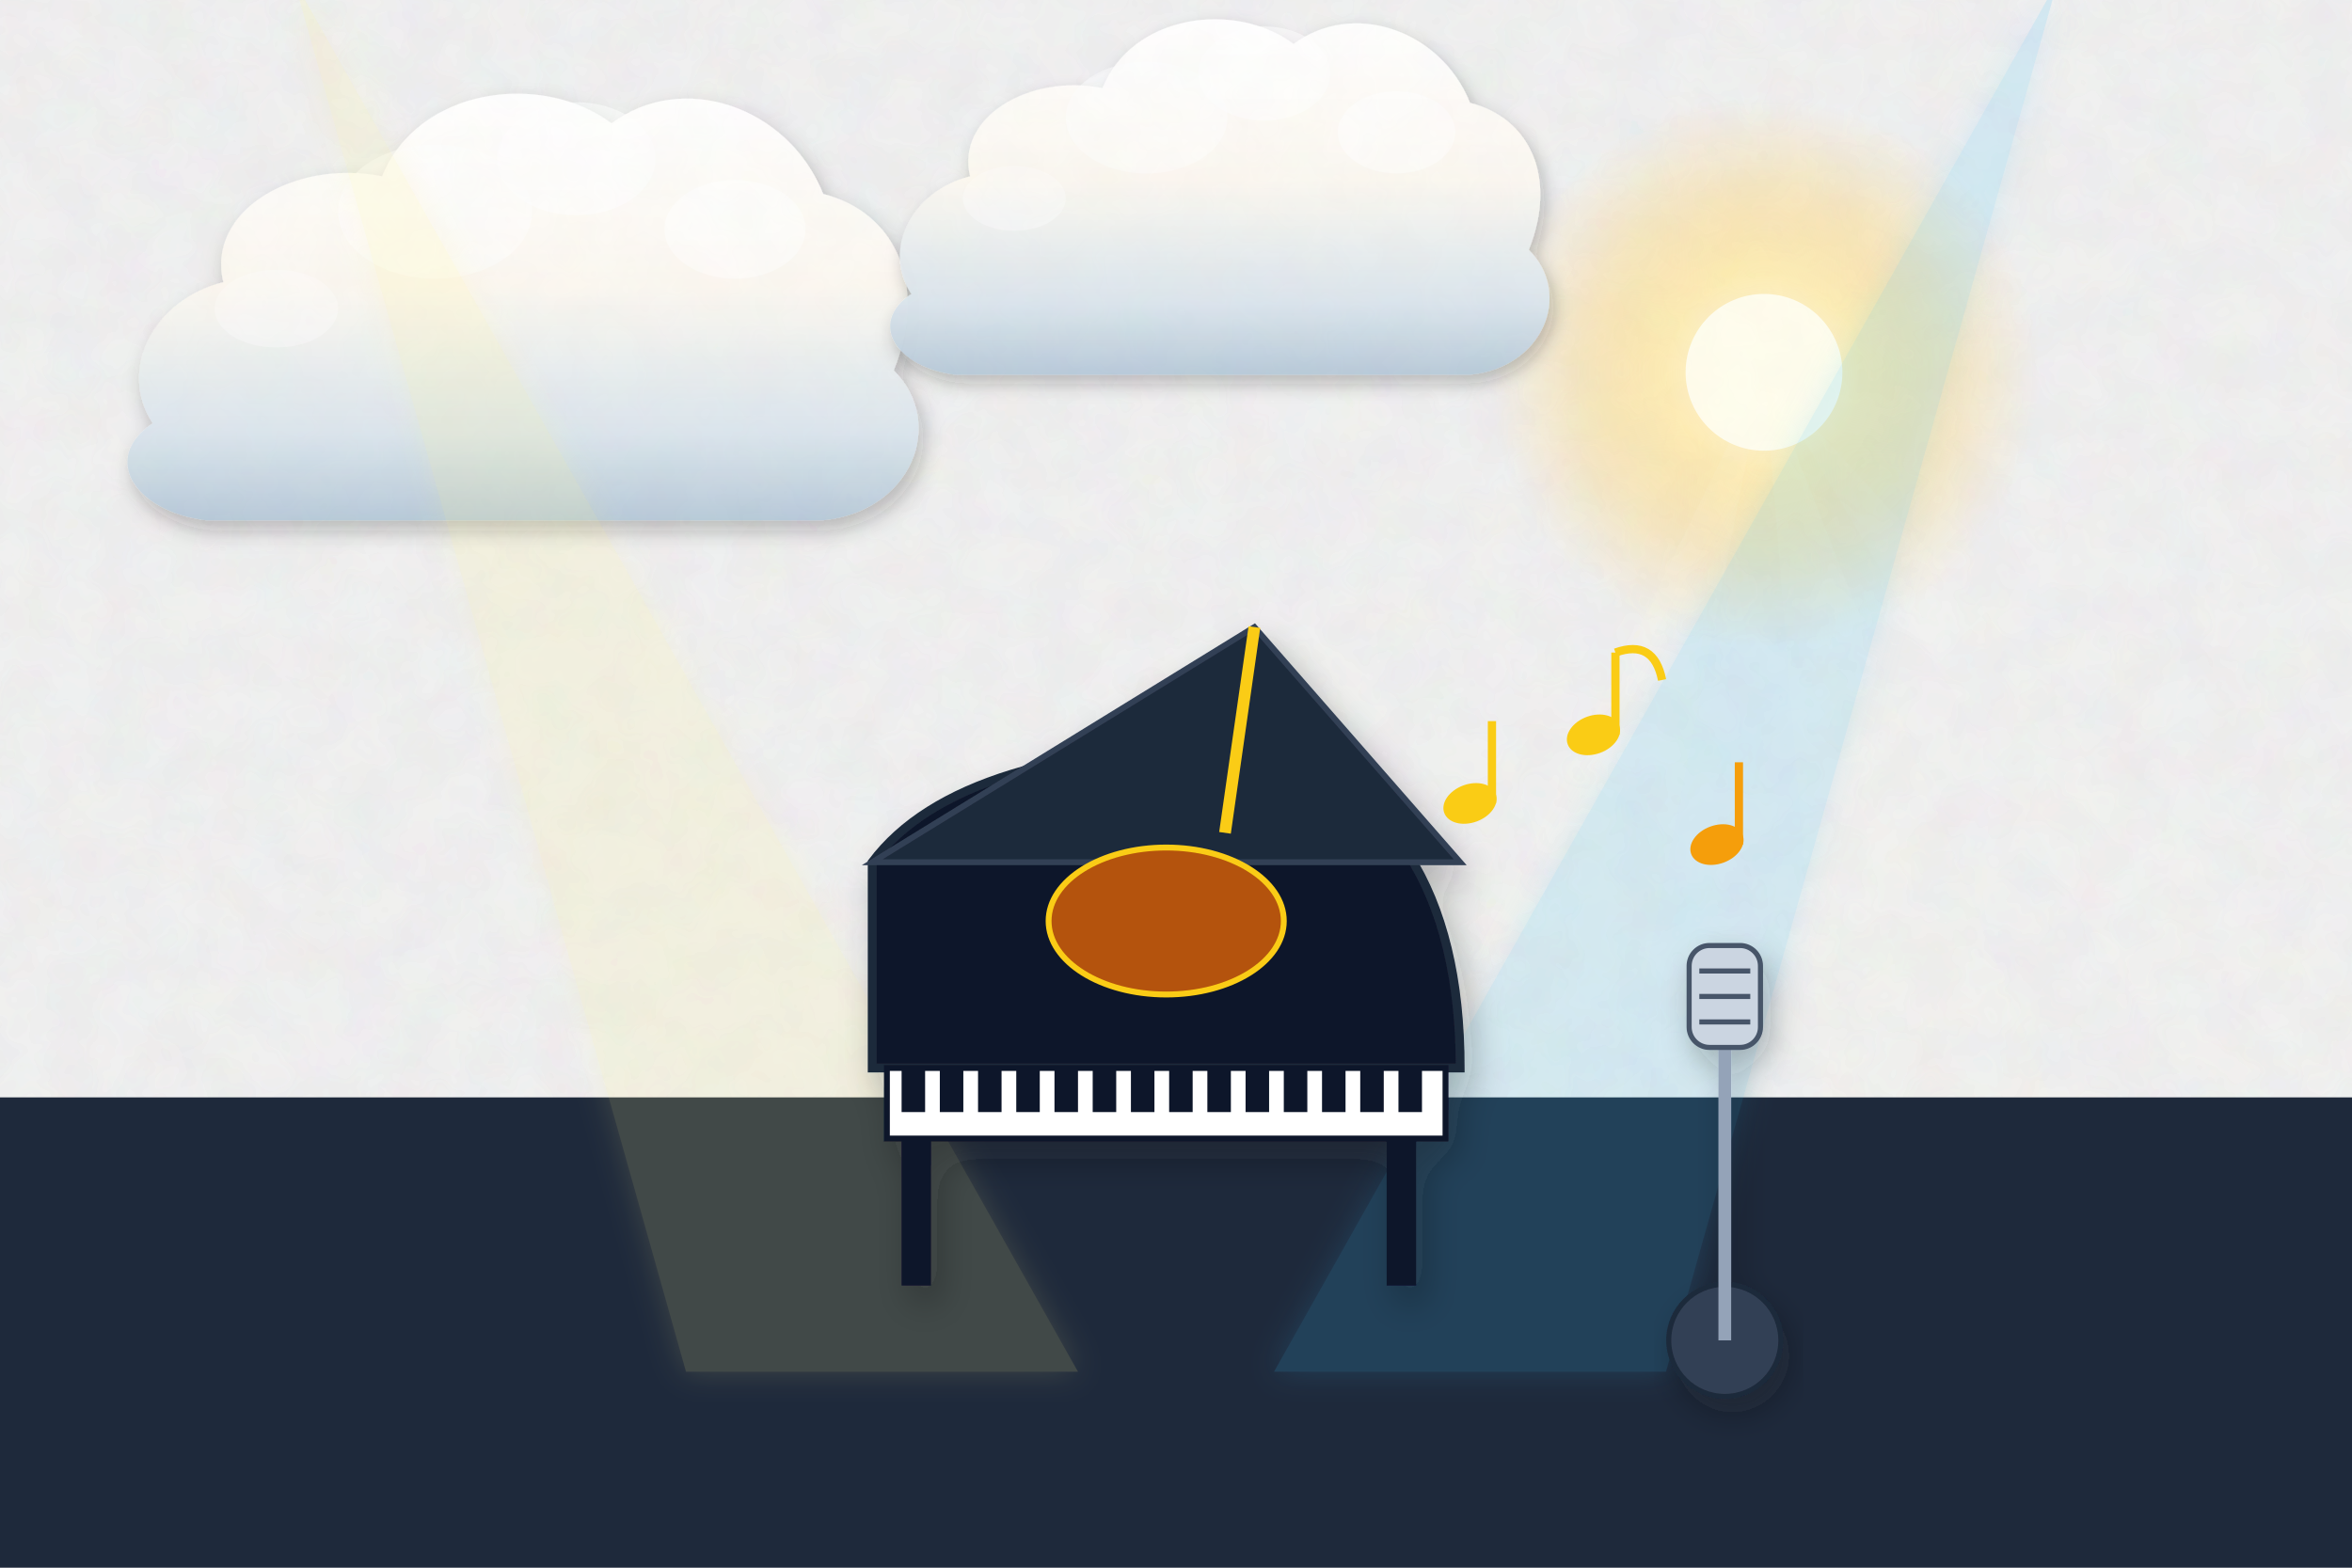
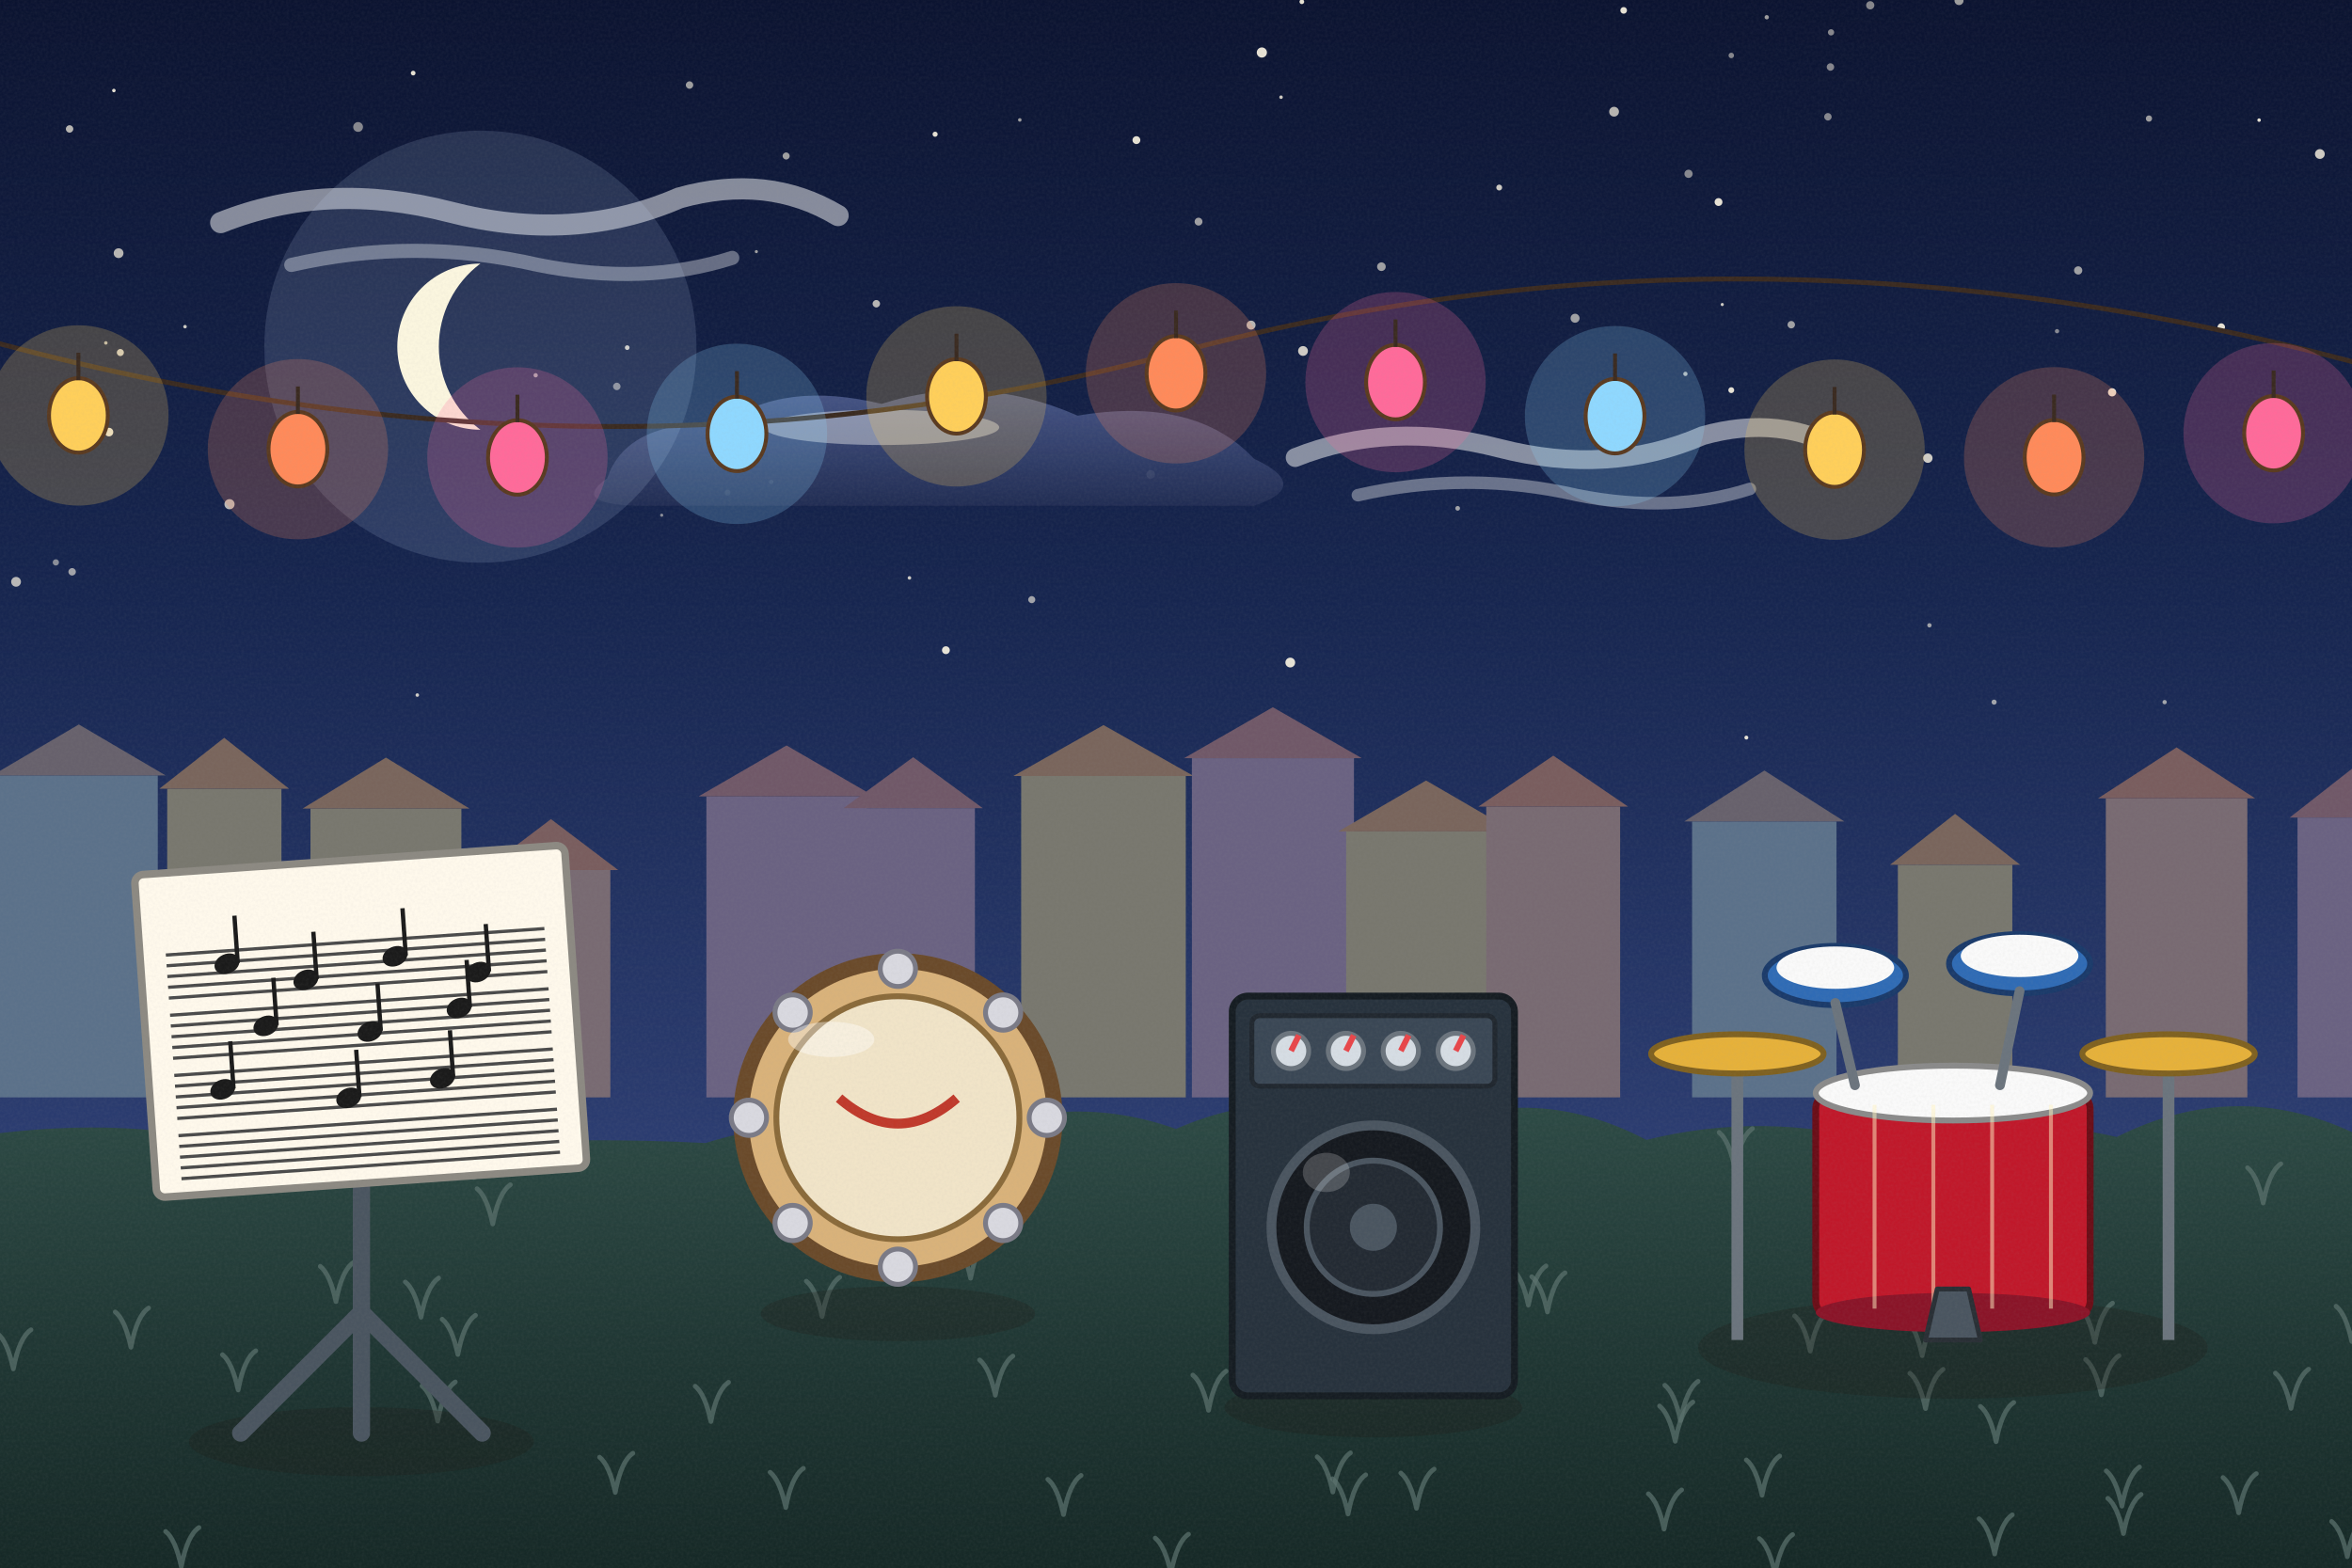
<svg xmlns="http://www.w3.org/2000/svg" viewBox="0 0 1200 800" width="1200" height="800">
  <defs>
-     <filter id="ghibliPaper" x="0%" y="0%" width="100%" height="100%">
-       <feTurbulence type="fractalNoise" baseFrequency="0.04" numOctaves="3" result="noise" seed="42" />
-       <feColorMatrix type="matrix" values="1 0 0 0 0  0 1 0 0 0  0 0 1 0 0  0 0 0 0.035 0" in="noise" result="coloredNoise" />
-       <feComposite operator="in" in2="SourceGraphic" />
+     <linearGradient id="woodTone" x1="0" y1="0" x2="1" y2="0">
+       <stop offset="0" stop-color="#a77649" />
+       <stop offset=".5" stop-color="#7d5231" />
+       <stop offset="1" stop-color="#5a381e" />
+     </linearGradient>
+     <linearGradient id="stoneTone" x1="0" y1="0" x2="0" y2="1">
+       <stop offset="0" stop-color="#c5beb3" />
+       <stop offset="1" stop-color="#7c7468" />
+     </linearGradient>
+     <filter id="softShadow" x="-20%" y="-20%" width="140%" height="140%">
+       <feDropShadow dx="2" dy="5" stdDeviation="4" flood-color="#1b1a14" flood-opacity=".25" />
    </filter>
-     <filter id="softGlow" x="-20%" y="-20%" width="140%" height="140%">
-       <feGaussianBlur stdDeviation="8" result="blur" />
-       <feComposite in="SourceGraphic" in2="blur" operator="over" />
+     <filter id="grain" x="0" y="0" width="100%" height="100%">
+       <feTurbulence type="fractalNoise" baseFrequency=".7" numOctaves="2" seed="11" />
+       <feColorMatrix type="matrix" values="0 0 0 0 .34  0 0 0 0 .34  0 0 0 0 .32  0 0 0 .22 -.07" />
    </filter>
-     <filter id="dropShadow" x="-20%" y="-20%" width="140%" height="140%">
-       <feDropShadow dx="3" dy="6" stdDeviation="6" flood-color="#141e28" flood-opacity="0.28" />
-     </filter>
-     <linearGradient id="skyDay" x1="0" y1="0" x2="0" y2="1">
-       <stop offset="0%" stop-color="#236ca7" />
-       <stop offset="35%" stop-color="#5fa3d6" />
-       <stop offset="70%" stop-color="#b8e1f2" />
-       <stop offset="100%" stop-color="#fdf3dc" />
-     </linearGradient>
-     <linearGradient id="skySunset" x1="0" y1="0" x2="0" y2="1">
-       <stop offset="0%" stop-color="#31396b" />
-       <stop offset="35%" stop-color="#73507b" />
-       <stop offset="65%" stop-color="#cb6b5c" />
-       <stop offset="85%" stop-color="#f29e5a" />
-       <stop offset="100%" stop-color="#fedaa2" />
-     </linearGradient>
-     <linearGradient id="skyDusk" x1="0" y1="0" x2="0" y2="1">
-       <stop offset="0%" stop-color="#121832" />
-       <stop offset="40%" stop-color="#262f56" />
-       <stop offset="70%" stop-color="#4e3d64" />
-       <stop offset="90%" stop-color="#915264" />
-       <stop offset="100%" stop-color="#d6846c" />
-     </linearGradient>
-     <linearGradient id="cloudBodyDay" x1="0" y1="0" x2="0" y2="1">
-       <stop offset="0%" stop-color="#ffffff" />
-       <stop offset="45%" stop-color="#fcf8f0" />
-       <stop offset="80%" stop-color="#d9e4ec" />
-       <stop offset="100%" stop-color="#b6c8d7" />
-     </linearGradient>
-     <linearGradient id="cloudBodySunset" x1="0" y1="0" x2="0" y2="1">
-       <stop offset="0%" stop-color="#fff5e6" />
-       <stop offset="40%" stop-color="#fbd0a5" />
-       <stop offset="75%" stop-color="#cf8ca0" />
-       <stop offset="100%" stop-color="#7e607c" />
-     </linearGradient>
-     <radialGradient id="sunGlowDay" cx="50%" cy="50%" r="50%">
-       <stop offset="0%" stop-color="#fffced" stop-opacity="1" />
-       <stop offset="35%" stop-color="#ffebaa" stop-opacity="0.85" />
-       <stop offset="70%" stop-color="#ffd573" stop-opacity="0.35" />
-       <stop offset="100%" stop-color="#ffd573" stop-opacity="0" />
+     <linearGradient id="skyNight" x1="0" y1="0" x2="0" y2="1">
+       <stop offset="0" stop-color="#0b1330" />
+       <stop offset=".38" stop-color="#16254f" />
+       <stop offset=".72" stop-color="#2b3c70" />
+       <stop offset="1" stop-color="#4a5a8f" />
+     </linearGradient>
+     <linearGradient id="cloudG" x1="0" y1="0" x2="0" y2="1">
+       <stop offset="0" stop-color="#4b5a8c" />
+       <stop offset="1" stop-color="#232f55" />
+     </linearGradient>
+     <radialGradient id="sunG">
+       <stop offset="0" stop-color="#ffffff" />
+       <stop offset=".3" stop-color="#ffffff" stop-opacity=".85" />
+       <stop offset="1" stop-color="#ffffff" stop-opacity="0" />
    </radialGradient>
-     <radialGradient id="sunGlowSunset" cx="50%" cy="50%" r="50%">
-       <stop offset="0%" stop-color="#fff8db" stop-opacity="1" />
-       <stop offset="30%" stop-color="#ffb753" stop-opacity="0.9" />
-       <stop offset="65%" stop-color="#f46e45" stop-opacity="0.4" />
-       <stop offset="100%" stop-color="#e04a43" stop-opacity="0" />
-     </radialGradient>
-     <linearGradient id="hillDistant" x1="0" y1="0" x2="0" y2="1">
-       <stop offset="0%" stop-color="#6e94a8" />
-       <stop offset="100%" stop-color="#93b9c7" />
-     </linearGradient>
-     <linearGradient id="hillMid" x1="0" y1="0" x2="0" y2="1">
-       <stop offset="0%" stop-color="#4a7c4f" />
-       <stop offset="50%" stop-color="#3c6a40" />
-       <stop offset="100%" stop-color="#2d5231" />
-     </linearGradient>
-     <linearGradient id="hillNear" x1="0" y1="0" x2="0" y2="1">
-       <stop offset="0%" stop-color="#699e4c" />
-       <stop offset="60%" stop-color="#4c7e33" />
-       <stop offset="100%" stop-color="#2f5720" />
-     </linearGradient>
-     <linearGradient id="woodTone" x1="0" y1="0" x2="0" y2="1">
-       <stop offset="0%" stop-color="#9c6d48" />
-       <stop offset="50%" stop-color="#784f30" />
-       <stop offset="100%" stop-color="#55341c" />
-     </linearGradient>
-     <linearGradient id="brassTone" x1="0" y1="0" x2="1" y2="1">
-       <stop offset="0%" stop-color="#ffe699" />
-       <stop offset="35%" stop-color="#d9a536" />
-       <stop offset="70%" stop-color="#996c14" />
-       <stop offset="100%" stop-color="#5e4007" />
-     </linearGradient>
-     <linearGradient id="stoneTone" x1="0" y1="0" x2="0" y2="1">
-       <stop offset="0%" stop-color="#c5beb3" />
-       <stop offset="60%" stop-color="#999184" />
-       <stop offset="100%" stop-color="#6c6458" />
-     </linearGradient>
-     <linearGradient id="waterTone" x1="0" y1="0" x2="0" y2="1">
-       <stop offset="0%" stop-color="#47a5be" />
-       <stop offset="50%" stop-color="#2a7796" />
-       <stop offset="100%" stop-color="#144d6a" />
+     <linearGradient id="gndG" x1="0" y1="0" x2="0" y2="1">
+       <stop offset="0" stop-color="#2d4a45" />
+       <stop offset=".5" stop-color="#1f3633" />
+       <stop offset="1" stop-color="#142624" />
    </linearGradient>
  </defs>
-   <rect width="1200" height="800" fill="url(#skyDusk)" filter="url(#ghibliPaper)" />
+   <rect width="1200" height="800" fill="url(#skyNight)" />
  <g>
-     <circle cx="900" cy="190" r="140" fill="url(#sunGlowDay)" />
-     <circle cx="900" cy="190" r="40" fill="#fffded" />
-     <polygon points="900,190 600,800 780,800" fill="#fffbe6" opacity="0.08" />
-     <polygon points="900,190 950,800 1140,800" fill="#fffbe6" opacity="0.08" />
-     <polygon points="900,190 1260,800 1460,800" fill="#fffbe6" opacity="0.06" />
-   </g>
-   <g transform="translate(240, 180) scale(0.9)" opacity="0.95">
-     <path d="M-180,40        C-200,10 -180,-30 -140,-40        C-150,-80 -100,-110 -50,-100        C-30,-150 40,-160 80,-130        C120,-160 180,-140 200,-90        C240,-80 260,-40 240,10        C270,40 250,90 200,95        L-150,95        C-190,90 -210,60 -180,40 Z" fill="url(#cloudBodyDay)" filter="url(#dropShadow)" />
-     <ellipse cx="60" cy="-110" rx="45" ry="32" fill="#ffffff" opacity="0.55" />
-     <ellipse cx="-20" cy="-80" rx="55" ry="38" fill="#ffffff" opacity="0.45" />
-     <ellipse cx="150" cy="-70" rx="40" ry="28" fill="#ffffff" opacity="0.5" />
-     <ellipse cx="-110" cy="-25" rx="35" ry="22" fill="#ffffff" opacity="0.35" />
-   </g>
-   <g transform="translate(600, 120) scale(0.75)" opacity="0.95">
-     <path d="M-180,40        C-200,10 -180,-30 -140,-40        C-150,-80 -100,-110 -50,-100        C-30,-150 40,-160 80,-130        C120,-160 180,-140 200,-90        C240,-80 260,-40 240,10        C270,40 250,90 200,95        L-150,95        C-190,90 -210,60 -180,40 Z" fill="url(#cloudBodyDay)" filter="url(#dropShadow)" />
-     <ellipse cx="60" cy="-110" rx="45" ry="32" fill="#ffffff" opacity="0.55" />
-     <ellipse cx="-20" cy="-80" rx="55" ry="38" fill="#ffffff" opacity="0.45" />
-     <ellipse cx="150" cy="-70" rx="40" ry="28" fill="#ffffff" opacity="0.5" />
-     <ellipse cx="-110" cy="-25" rx="35" ry="22" fill="#ffffff" opacity="0.35" />
-   </g>
-   <rect width="1200" height="800" fill="#020617" filter="url(#ghibliPaper)" />
-   <polygon points="-50,560 1250,560 1250,800 -50,800" fill="#1e293b" />
-   <polygon points="150,-10 350,700 550,700" fill="#fef08a" opacity="0.16" filter="url(#softGlow)" />
-   <polygon points="1050,-10 650,700 850,700" fill="#38bdf8" opacity="0.16" filter="url(#softGlow)" />
-   <g transform="translate(580, 560) scale(1.5)" filter="url(#dropShadow)">
-     <path d="M-90,-10 L-90,-80 Q-60,-120 40,-120 Q110,-100 110,-10 Z" fill="#0f172a" stroke="#1e293b" stroke-width="3" />
-     <polygon points="-90,-80 40,-160 110,-80 -90,-80" fill="#1e293b" stroke="#334155" stroke-width="2" />
-     <line x1="40" y1="-160" x2="30" y2="-90" stroke="#facc15" stroke-width="4" />
-     <ellipse cx="10" cy="-60" rx="40" ry="25" fill="#b45309" stroke="#facc15" stroke-width="2" />
-     <rect x="-85" y="-10" width="190" height="24" fill="#ffffff" stroke="#0f172a" stroke-width="2" />
-     <rect x="-80" y="-10" width="8" height="15" fill="#0f172a" />
-     <rect x="-67" y="-10" width="8" height="15" fill="#0f172a" />
-     <rect x="-54" y="-10" width="8" height="15" fill="#0f172a" />
-     <rect x="-41" y="-10" width="8" height="15" fill="#0f172a" />
-     <rect x="-28" y="-10" width="8" height="15" fill="#0f172a" />
-     <rect x="-15" y="-10" width="8" height="15" fill="#0f172a" />
-     <rect x="-2" y="-10" width="8" height="15" fill="#0f172a" />
-     <rect x="11" y="-10" width="8" height="15" fill="#0f172a" />
-     <rect x="24" y="-10" width="8" height="15" fill="#0f172a" />
-     <rect x="37" y="-10" width="8" height="15" fill="#0f172a" />
-     <rect x="50" y="-10" width="8" height="15" fill="#0f172a" />
-     <rect x="63" y="-10" width="8" height="15" fill="#0f172a" />
-     <rect x="76" y="-10" width="8" height="15" fill="#0f172a" />
-     <rect x="89" y="-10" width="8" height="15" fill="#0f172a" />
-     <rect x="-80" y="14" width="10" height="50" fill="#0f172a" />
-     <rect x="85" y="14" width="10" height="50" fill="#0f172a" />
-   </g>
-   <g transform="translate(880, 580) scale(1.3)" filter="url(#dropShadow)">
-     <circle cx="0" cy="80" r="22" fill="#334155" stroke="#1e293b" stroke-width="2" />
-     <line x1="0" y1="80" x2="0" y2="-40" stroke="#94a3b8" stroke-width="5" />
-     <rect x="-14" y="-75" width="28" height="40" rx="8" fill="#cbd5e1" stroke="#475569" stroke-width="2" />
-     <line x1="-10" y1="-65" x2="10" y2="-65" stroke="#475569" stroke-width="2" />
-     <line x1="-10" y1="-55" x2="10" y2="-55" stroke="#475569" stroke-width="2" />
-     <line x1="-10" y1="-45" x2="10" y2="-45" stroke="#475569" stroke-width="2" />
-   </g>
-   <g transform="translate(750, 410) scale(1.4)">
-     <g transform="translate(0, 0)">
-       <ellipse rx="10" ry="7" fill="#facc15" transform="rotate(-20)" />
-       <line x1="8" y1="0" x2="8" y2="-30" stroke="#facc15" stroke-width="3" />
+     <circle cx="1096.4" cy="60.5" r="1.6" fill="#fff8e6" opacity="0.6" />
+     <circle cx="1040" cy="240.7" r="1.3" fill="#fff8e6" opacity="0.9" />
+     <circle cx="823.5" cy="57" r="2.5" fill="#fff8e6" opacity="0.7" />
+     <circle cx="1017.4" cy="358.3" r="1.3" fill="#fff8e6" opacity="0.6" />
+     <circle cx="764.9" cy="95.7" r="1.5" fill="#fff8e6" opacity="0.8" />
+     <circle cx="611.5" cy="113.1" r="2" fill="#fff8e6" opacity="0.6" />
+     <circle cx="371.2" cy="251.4" r="1.5" fill="#fff8e6" opacity="0.6" />
+     <circle cx="861.5" cy="88.7" r="2.1" fill="#fff8e6" opacity="0.5" />
+     <circle cx="1183.6" cy="78.6" r="2.5" fill="#fff8e6" opacity="0.8" />
+     <circle cx="743.7" cy="259.4" r="1.2" fill="#fff8e6" opacity="0.6" />
+     <circle cx="932.6" cy="59.6" r="1.9" fill="#fff8e6" opacity="0.5" />
+     <circle cx="54" cy="175" r="0.9" fill="#fff8e6" opacity="0.7" />
+     <circle cx="94.4" cy="166.7" r="0.9" fill="#fff8e6" opacity="0.8" />
+     <circle cx="273.3" cy="191.5" r="1.1" fill="#fff8e6" opacity="0.6" />
+     <circle cx="913.9" cy="165.7" r="1.9" fill="#fff8e6" opacity="0.6" />
+     <circle cx="401.1" cy="79.6" r="1.8" fill="#fff8e6" opacity="0.6" />
+     <circle cx="210.8" cy="37.3" r="1.2" fill="#fff8e6" opacity="0.9" />
+     <circle cx="526.4" cy="306" r="1.8" fill="#fff8e6" opacity="0.6" />
+     <circle cx="28.5" cy="287" r="1.6" fill="#fff8e6" opacity="0.5" />
+     <circle cx="859.9" cy="190.8" r="1.1" fill="#fff8e6" opacity="0.7" />
+     <circle cx="35.5" cy="65.8" r="1.9" fill="#fff8e6" opacity="0.7" />
+     <circle cx="337.6" cy="262.9" r="0.8" fill="#fff8e6" opacity="0.5" />
+     <circle cx="1060.3" cy="138" r="2.1" fill="#fff8e6" opacity="0.6" />
+     <circle cx="638.3" cy="165.9" r="2.3" fill="#fff8e6" opacity="0.7" />
+     <circle cx="447.1" cy="155" r="1.9" fill="#fff8e6" opacity="0.7" />
+     <circle cx="8.2" cy="296.9" r="2.5" fill="#fff8e6" opacity="0.7" />
+     <circle cx="314.7" cy="197.2" r="1.9" fill="#fff8e6" opacity="0.5" />
+     <circle cx="393.5" cy="245.9" r="1.1" fill="#fff8e6" opacity="0.7" />
+     <circle cx="60.5" cy="129.2" r="2.5" fill="#fff8e6" opacity="0.7" />
+     <circle cx="883.3" cy="199.1" r="1.5" fill="#fff8e6" opacity="0.9" />
+     <circle cx="117.1" cy="257.3" r="2.6" fill="#fff8e6" opacity="0.7" />
+     <circle cx="212.9" cy="354.7" r="0.9" fill="#fff8e6" opacity="0.8" />
+     <circle cx="983.6" cy="233.8" r="2.4" fill="#fff8e6" opacity="0.8" />
+     <circle cx="464" cy="294.9" r="0.9" fill="#fff8e6" opacity="0.8" />
+     <circle cx="954.2" cy="2.7" r="2.1" fill="#fff8e6" opacity="0.5" />
+     <circle cx="182.7" cy="64.8" r="2.5" fill="#fff8e6" opacity="0.5" />
+     <circle cx="520.3" cy="61.2" r="0.9" fill="#fff8e6" opacity="0.6" />
+     <circle cx="664.8" cy="179.1" r="2.5" fill="#fff8e6" opacity="0.8" />
+     <circle cx="643.8" cy="26.8" r="2.6" fill="#fff8e6" opacity="0.9" />
+     <circle cx="1077.6" cy="200.2" r="2.1" fill="#fff8e6" opacity="0.9" />
+     <circle cx="876.8" cy="103.1" r="2" fill="#fff8e6" opacity="0.9" />
+     <circle cx="351.8" cy="43.4" r="1.9" fill="#fff8e6" opacity="0.6" />
+     <circle cx="61.4" cy="179.9" r="1.8" fill="#fff8e6" opacity="0.8" />
+     <circle cx="579.8" cy="71.5" r="2" fill="#fff8e6" opacity="0.9" />
+     <circle cx="658.3" cy="338.1" r="2.5" fill="#fff8e6" opacity="0.9" />
+     <circle cx="984.4" cy="319.1" r="1.1" fill="#fff8e6" opacity="0.6" />
+     <circle cx="1049.5" cy="169" r="1.1" fill="#fff8e6" opacity="0.5" />
+     <circle cx="385.9" cy="128.4" r="0.8" fill="#fff8e6" opacity="0.6" />
+     <circle cx="999.5" cy="0.3" r="2.3" fill="#fff8e6" opacity="0.6" />
+     <circle cx="587.1" cy="242.1" r="2.2" fill="#fff8e6" opacity="0.6" />
+     <circle cx="1104.4" cy="358.3" r="1.1" fill="#fff8e6" opacity="0.6" />
+     <circle cx="828.4" cy="5.3" r="1.7" fill="#fff8e6" opacity="0.9" />
+     <circle cx="664.2" cy="0.9" r="1.2" fill="#fff8e6" opacity="0.9" />
+     <circle cx="1152.6" cy="61.3" r="0.9" fill="#fff8e6" opacity="0.9" />
+     <circle cx="55.6" cy="220.5" r="2.2" fill="#fff8e6" opacity="0.9" />
+     <circle cx="883.3" cy="28.3" r="1.4" fill="#fff8e6" opacity="0.5" />
+     <circle cx="933.9" cy="34.2" r="1.9" fill="#fff8e6" opacity="0.5" />
+     <circle cx="934.2" cy="16.5" r="1.6" fill="#fff8e6" opacity="0.5" />
+     <circle cx="58.1" cy="46.2" r="0.9" fill="#fff8e6" opacity="0.9" />
+     <circle cx="653.6" cy="49.6" r="0.9" fill="#fff8e6" opacity="0.8" />
+     <circle cx="891" cy="376.4" r="1" fill="#fff8e6" opacity="0.9" />
+     <circle cx="320" cy="177.4" r="1.2" fill="#fff8e6" opacity="0.8" />
+     <circle cx="36.8" cy="291.8" r="1.9" fill="#fff8e6" opacity="0.6" />
+     <circle cx="477.1" cy="68.5" r="1.3" fill="#fff8e6" opacity="0.9" />
+     <circle cx="803.6" cy="162.4" r="2.3" fill="#fff8e6" opacity="0.6" />
+     <circle cx="878.7" cy="155.4" r="0.8" fill="#fff8e6" opacity="0.8" />
+     <circle cx="1133.3" cy="166.9" r="1.9" fill="#fff8e6" opacity="0.9" />
+     <circle cx="901.4" cy="8.8" r="1.1" fill="#fff8e6" opacity="0.6" />
+     <circle cx="704.8" cy="136.1" r="2.2" fill="#fff8e6" opacity="0.6" />
+     <circle cx="482.6" cy="331.8" r="2" fill="#fff8e6" opacity="0.9" />
+   </g>
+   <g transform="translate(256.6,104.6) scale(0.9)" opacity="0.9">
+     <path d="M-160,10 Q-100,-14 -30,4 Q40,22 100,-4 Q150,-18 190,6" stroke="#fff" stroke-width="12" stroke-linecap="round" fill="none" opacity=".55" />
+     <path d="M-120,34 Q-50,18 20,34 Q80,46 130,30" stroke="#fff" stroke-width="8" stroke-linecap="round" fill="none" opacity=".4" />
+   </g>
+   <g transform="translate(479.8,224.1) scale(1)" opacity="0.9">
+     <path d="M-170,20 Q-160,-10 -110,-8 Q-80,-30 -30,-18 Q20,-34 70,-12 Q130,-22 160,10 Q190,24 160,34 L-150,34 Q-190,34 -170,20 Z" fill="url(#cloudG)" />
+     <ellipse cx="-30" cy="-6" rx="60" ry="9" fill="#fff" opacity=".45" />
+   </g>
+   <g transform="translate(788.8,225.5) scale(0.8)" opacity="0.9">
+     <path d="M-160,10 Q-100,-14 -30,4 Q40,22 100,-4 Q150,-18 190,6" stroke="#fff" stroke-width="12" stroke-linecap="round" fill="none" opacity=".55" />
+     <path d="M-120,34 Q-50,18 20,34 Q80,46 130,30" stroke="#fff" stroke-width="8" stroke-linecap="round" fill="none" opacity=".4" />
+   </g>
+   <g>
+     <circle cx="245.1" cy="176.9" r="110.24" fill="#cfe0ff" opacity=".14" />
+     <path d="M245.1,134.5 A42.4,42.4 0 1 0 245.1,219.3 A53,53 0 0 1 245.1,134.5 Z" fill="#fbf6df" />
+   </g>
+   <rect x="0" y="395.7" width="80.5" height="164.3" fill="#5b718a" />
+   <path d="M-4,395.7 L40.2,369.7 L84.5,395.7 Z" fill="#67616c" />
+   <rect x="85.3" y="402.5" width="58.3" height="157.5" fill="#78776e" />
+   <path d="M81.3,402.5 L114.4,376.5 L147.5,402.5 Z" fill="#79655c" />
+   <rect x="158.4" y="412.6" width="77" height="147.4" fill="#78776e" />
+   <path d="M154.4,412.6 L196.9,386.6 L239.5,412.6 Z" fill="#79655c" />
+   <rect x="250.8" y="444" width="60.6" height="116" fill="#786a72" />
+   <path d="M246.8,444 L281.1,418 L315.4,444 Z" fill="#795d5e" />
+   <rect x="360.4" y="406.4" width="81.7" height="153.6" fill="#6a6282" />
+   <path d="M356.4,406.4 L401.3,380.4 L446.1,406.4 Z" fill="#705868" />
+   <rect x="434.4" y="412.4" width="63" height="147.6" fill="#6a6282" />
+   <path d="M430.4,412.4 L465.9,386.4 L501.4,412.4 Z" fill="#705868" />
+   <rect x="521" y="396" width="84" height="164" fill="#78776e" />
+   <path d="M517,396 L563,370 L609,396 Z" fill="#79655c" />
+   <rect x="608.1" y="386.9" width="82.7" height="173.1" fill="#6a6282" />
+   <path d="M604.1,386.9 L649.4,360.9 L694.8,386.9 Z" fill="#705868" />
+   <rect x="686.8" y="424.3" width="81.6" height="135.7" fill="#78776e" />
+   <path d="M682.8,424.3 L727.6,398.3 L772.4,424.3 Z" fill="#79655c" />
+   <rect x="758.3" y="411.6" width="68.3" height="148.4" fill="#786a72" />
+   <path d="M754.3,411.6 L792.5,385.6 L830.6,411.6 Z" fill="#795d5e" />
+   <rect x="863.3" y="419.2" width="73.7" height="140.8" fill="#5b718a" />
+   <path d="M859.3,419.2 L900.2,393.2 L941,419.2 Z" fill="#67616c" />
+   <rect x="968.3" y="441.3" width="58.4" height="118.7" fill="#78776e" />
+   <path d="M964.3,441.3 L997.5,415.3 L1030.7,441.3 Z" fill="#79655c" />
+   <rect x="1074.4" y="407.4" width="72.2" height="152.6" fill="#786a72" />
+   <path d="M1070.4,407.4 L1110.5,381.4 L1150.6,407.4 Z" fill="#795d5e" />
+   <rect x="1172.2" y="417.2" width="58.3" height="142.8" fill="#6a6282" />
+   <path d="M1168.2,417.2 L1201.4,391.2 L1234.5,417.2 Z" fill="#705868" />
+   <g>
+     <path d="M-20,581 Q60,568.3 120,584.2 Q180,578.4 240,583.8 Q300,580.2 360,583.3 Q420,564.5 480,584.6 Q540,554.8 600,576.1 Q660,549.7 720,579 Q780,550.3 840,581.7 Q900,566.9 960,583.1 Q1020,566.6 1080,580.2 Q1140,550.1 1200,577.7 Q1260,568.8 1320,579.3 L1240,820 L-20,820 Z" fill="url(#gndG)" />
+     <path d="M923.6,689.5 q-3,-14 -8,-18 M923.6,689.5 q3,-16 9,-20" stroke="#5b726e" stroke-width="2.4" fill="none" stroke-linecap="round" opacity=".7" />
+     <path d="M1007.9,673.1 q-3,-14 -8,-18 M1007.9,673.1 q3,-16 9,-20" stroke="#5b726e" stroke-width="2.4" fill="none" stroke-linecap="round" opacity=".7" />
+     <path d="M1154.7,613.9 q-3,-14 -8,-18 M1154.7,613.9 q3,-16 9,-20" stroke="#5b726e" stroke-width="2.4" fill="none" stroke-linecap="round" opacity=".7" />
+     <path d="M1033.1,639.7 q-3,-14 -8,-18 M1033.1,639.7 q3,-16 9,-20" stroke="#5b726e" stroke-width="2.4" fill="none" stroke-linecap="round" opacity=".7" />
+     <path d="M754.2,619.9 q-3,-14 -8,-18 M754.2,619.9 q3,-16 9,-20" stroke="#5b726e" stroke-width="2.4" fill="none" stroke-linecap="round" opacity=".7" />
+     <path d="M251.4,624.6 q-3,-14 -8,-18 M251.4,624.6 q3,-16 9,-20" stroke="#5b726e" stroke-width="2.4" fill="none" stroke-linecap="round" opacity=".7" />
+     <path d="M171.4,664.2 q-3,-14 -8,-18 M171.4,664.2 q3,-16 9,-20" stroke="#5b726e" stroke-width="2.4" fill="none" stroke-linecap="round" opacity=".7" />
+     <path d="M789.5,669.5 q-3,-14 -8,-18 M789.5,669.5 q3,-16 9,-20" stroke="#5b726e" stroke-width="2.4" fill="none" stroke-linecap="round" opacity=".7" />
+     <path d="M362.7,725.4 q-3,-14 -8,-18 M362.7,725.4 q3,-16 9,-20" stroke="#5b726e" stroke-width="2.4" fill="none" stroke-linecap="round" opacity=".7" />
+     <path d="M779.8,666 q-3,-14 -8,-18 M779.8,666 q3,-16 9,-20" stroke="#5b726e" stroke-width="2.4" fill="none" stroke-linecap="round" opacity=".7" />
+     <path d="M400.9,769.3 q-3,-14 -8,-18 M400.9,769.3 q3,-16 9,-20" stroke="#5b726e" stroke-width="2.4" fill="none" stroke-linecap="round" opacity=".7" />
+     <path d="M121.5,709.3 q-3,-14 -8,-18 M121.5,709.3 q3,-16 9,-20" stroke="#5b726e" stroke-width="2.4" fill="none" stroke-linecap="round" opacity=".7" />
+     <path d="M686.4,642.4 q-3,-14 -8,-18 M686.4,642.4 q3,-16 9,-20" stroke="#5b726e" stroke-width="2.4" fill="none" stroke-linecap="round" opacity=".7" />
+     <path d="M1068.8,685 q-3,-14 -8,-18 M1068.8,685 q3,-16 9,-20" stroke="#5b726e" stroke-width="2.4" fill="none" stroke-linecap="round" opacity=".7" />
+     <path d="M223.3,725.2 q-3,-14 -8,-18 M223.3,725.2 q3,-16 9,-20" stroke="#5b726e" stroke-width="2.4" fill="none" stroke-linecap="round" opacity=".7" />
+     <path d="M66.8,687.5 q-3,-14 -8,-18 M66.8,687.5 q3,-16 9,-20" stroke="#5b726e" stroke-width="2.4" fill="none" stroke-linecap="round" opacity=".7" />
+     <path d="M1072.1,711.8 q-3,-14 -8,-18 M1072.1,711.8 q3,-16 9,-20" stroke="#5b726e" stroke-width="2.4" fill="none" stroke-linecap="round" opacity=".7" />
+     <path d="M313.9,761.6 q-3,-14 -8,-18 M313.9,761.6 q3,-16 9,-20" stroke="#5b726e" stroke-width="2.4" fill="none" stroke-linecap="round" opacity=".7" />
+     <path d="M6.8,698.6 q-3,-14 -8,-18 M6.8,698.6 q3,-16 9,-20" stroke="#5b726e" stroke-width="2.4" fill="none" stroke-linecap="round" opacity=".7" />
+     <path d="M616.6,719.7 q-3,-14 -8,-18 M616.6,719.7 q3,-16 9,-20" stroke="#5b726e" stroke-width="2.4" fill="none" stroke-linecap="round" opacity=".7" />
+     <path d="M214.8,672.2 q-3,-14 -8,-18 M214.8,672.2 q3,-16 9,-20" stroke="#5b726e" stroke-width="2.4" fill="none" stroke-linecap="round" opacity=".7" />
+     <path d="M597.4,802.9 q-3,-14 -8,-18 M597.4,802.9 q3,-16 9,-20" stroke="#5b726e" stroke-width="2.4" fill="none" stroke-linecap="round" opacity=".7" />
+     <path d="M495.2,652.3 q-3,-14 -8,-18 M495.2,652.3 q3,-16 9,-20" stroke="#5b726e" stroke-width="2.4" fill="none" stroke-linecap="round" opacity=".7" />
+     <path d="M509.4,614 q-3,-14 -8,-18 M509.4,614 q3,-16 9,-20" stroke="#5b726e" stroke-width="2.4" fill="none" stroke-linecap="round" opacity=".7" />
+     <path d="M1018.4,735.7 q-3,-14 -8,-18 M1018.4,735.7 q3,-16 9,-20" stroke="#5b726e" stroke-width="2.4" fill="none" stroke-linecap="round" opacity=".7" />
+     <path d="M646.2,685.5 q-3,-14 -8,-18 M646.2,685.5 q3,-16 9,-20" stroke="#5b726e" stroke-width="2.4" fill="none" stroke-linecap="round" opacity=".7" />
+     <path d="M1197.6,794.4 q-3,-14 -8,-18 M1197.6,794.4 q3,-16 9,-20" stroke="#5b726e" stroke-width="2.4" fill="none" stroke-linecap="round" opacity=".7" />
+     <path d="M92.5,799.5 q-3,-14 -8,-18 M92.5,799.5 q3,-16 9,-20" stroke="#5b726e" stroke-width="2.4" fill="none" stroke-linecap="round" opacity=".7" />
+     <path d="M982.4,718.8 q-3,-14 -8,-18 M982.4,718.8 q3,-16 9,-20" stroke="#5b726e" stroke-width="2.4" fill="none" stroke-linecap="round" opacity=".7" />
+     <path d="M241.7,600.9 q-3,-14 -8,-18 M241.7,600.9 q3,-16 9,-20" stroke="#5b726e" stroke-width="2.4" fill="none" stroke-linecap="round" opacity=".7" />
+     <path d="M1057.2,617.6 q-3,-14 -8,-18 M1057.2,617.6 q3,-16 9,-20" stroke="#5b726e" stroke-width="2.4" fill="none" stroke-linecap="round" opacity=".7" />
+     <path d="M857.4,724.9 q-3,-14 -8,-18 M857.4,724.9 q3,-16 9,-20" stroke="#5b726e" stroke-width="2.4" fill="none" stroke-linecap="round" opacity=".7" />
+     <path d="M1039.4,635.8 q-3,-14 -8,-18 M1039.4,635.8 q3,-16 9,-20" stroke="#5b726e" stroke-width="2.4" fill="none" stroke-linecap="round" opacity=".7" />
+     <path d="M680,761.4 q-3,-14 -8,-18 M680,761.4 q3,-16 9,-20" stroke="#5b726e" stroke-width="2.4" fill="none" stroke-linecap="round" opacity=".7" />
+     <path d="M507.8,712 q-3,-14 -8,-18 M507.8,712 q3,-16 9,-20" stroke="#5b726e" stroke-width="2.4" fill="none" stroke-linecap="round" opacity=".7" />
+     <path d="M854.7,735.5 q-3,-14 -8,-18 M854.7,735.5 q3,-16 9,-20" stroke="#5b726e" stroke-width="2.4" fill="none" stroke-linecap="round" opacity=".7" />
+     <path d="M980.7,691.8 q-3,-14 -8,-18 M980.7,691.8 q3,-16 9,-20" stroke="#5b726e" stroke-width="2.4" fill="none" stroke-linecap="round" opacity=".7" />
+     <path d="M1018.2,609.3 q-3,-14 -8,-18 M1018.2,609.3 q3,-16 9,-20" stroke="#5b726e" stroke-width="2.4" fill="none" stroke-linecap="round" opacity=".7" />
+     <path d="M1082.6,768.6 q-3,-14 -8,-18 M1082.6,768.6 q3,-16 9,-20" stroke="#5b726e" stroke-width="2.4" fill="none" stroke-linecap="round" opacity=".7" />
+     <path d="M1083.4,782.6 q-3,-14 -8,-18 M1083.4,782.6 q3,-16 9,-20" stroke="#5b726e" stroke-width="2.4" fill="none" stroke-linecap="round" opacity=".7" />
+     <path d="M403.9,623.9 q-3,-14 -8,-18 M403.9,623.9 q3,-16 9,-20" stroke="#5b726e" stroke-width="2.4" fill="none" stroke-linecap="round" opacity=".7" />
+     <path d="M849,780.3 q-3,-14 -8,-18 M849,780.3 q3,-16 9,-20" stroke="#5b726e" stroke-width="2.4" fill="none" stroke-linecap="round" opacity=".7" />
+     <path d="M1142.2,772 q-3,-14 -8,-18 M1142.2,772 q3,-16 9,-20" stroke="#5b726e" stroke-width="2.4" fill="none" stroke-linecap="round" opacity=".7" />
+     <path d="M419.4,671.8 q-3,-14 -8,-18 M419.4,671.8 q3,-16 9,-20" stroke="#5b726e" stroke-width="2.4" fill="none" stroke-linecap="round" opacity=".7" />
+     <path d="M687.8,772.6 q-3,-14 -8,-18 M687.8,772.6 q3,-16 9,-20" stroke="#5b726e" stroke-width="2.4" fill="none" stroke-linecap="round" opacity=".7" />
+     <path d="M233.6,691.2 q-3,-14 -8,-18 M233.6,691.2 q3,-16 9,-20" stroke="#5b726e" stroke-width="2.4" fill="none" stroke-linecap="round" opacity=".7" />
+     <path d="M1168.9,718.7 q-3,-14 -8,-18 M1168.9,718.7 q3,-16 9,-20" stroke="#5b726e" stroke-width="2.4" fill="none" stroke-linecap="round" opacity=".7" />
+     <path d="M542.6,772.9 q-3,-14 -8,-18 M542.6,772.9 q3,-16 9,-20" stroke="#5b726e" stroke-width="2.4" fill="none" stroke-linecap="round" opacity=".7" />
+     <path d="M905.6,803.1 q-3,-14 -8,-18 M905.6,803.1 q3,-16 9,-20" stroke="#5b726e" stroke-width="2.4" fill="none" stroke-linecap="round" opacity=".7" />
+     <path d="M448.7,595 q-3,-14 -8,-18 M448.7,595 q3,-16 9,-20" stroke="#5b726e" stroke-width="2.4" fill="none" stroke-linecap="round" opacity=".7" />
+     <path d="M899,763 q-3,-14 -8,-18 M899,763 q3,-16 9,-20" stroke="#5b726e" stroke-width="2.4" fill="none" stroke-linecap="round" opacity=".7" />
+     <path d="M963.3,650.4 q-3,-14 -8,-18 M963.3,650.4 q3,-16 9,-20" stroke="#5b726e" stroke-width="2.4" fill="none" stroke-linecap="round" opacity=".7" />
+     <path d="M1017.7,793 q-3,-14 -8,-18 M1017.7,793 q3,-16 9,-20" stroke="#5b726e" stroke-width="2.4" fill="none" stroke-linecap="round" opacity=".7" />
+     <path d="M1199.9,684.6 q-3,-14 -8,-18 M1199.9,684.6 q3,-16 9,-20" stroke="#5b726e" stroke-width="2.4" fill="none" stroke-linecap="round" opacity=".7" />
+     <path d="M722.7,769.7 q-3,-14 -8,-18 M722.7,769.7 q3,-16 9,-20" stroke="#5b726e" stroke-width="2.4" fill="none" stroke-linecap="round" opacity=".7" />
+     <path d="M885.1,595.9 q-3,-14 -8,-18 M885.1,595.9 q3,-16 9,-20" stroke="#5b726e" stroke-width="2.4" fill="none" stroke-linecap="round" opacity=".7" />
+   </g>
+   <g>
+     <path d="M-20,170 Q300,260 600,180 T1220,190" stroke="#3a2a20" stroke-width="2.5" fill="none" />
+     <circle cx="40" cy="212" r="46" fill="#ffcf5a" opacity=".22" />
+     <ellipse cx="40" cy="212" rx="15" ry="19" fill="#ffcf5a" stroke="#5a3a20" stroke-width="2" />
+     <line x1="40" y1="194" x2="40" y2="180" stroke="#3a2a20" stroke-width="2" />
+     <circle cx="152" cy="229.233" r="46" fill="#ff8a5a" opacity=".22" />
+     <ellipse cx="152" cy="229.233" rx="15" ry="19" fill="#ff8a5a" stroke="#5a3a20" stroke-width="2" />
+     <line x1="152" y1="211.233" x2="152" y2="197.233" stroke="#3a2a20" stroke-width="2" />
+     <circle cx="264" cy="233.425" r="46" fill="#ff6a9a" opacity=".22" />
+     <ellipse cx="264" cy="233.425" rx="15" ry="19" fill="#ff6a9a" stroke="#5a3a20" stroke-width="2" />
+     <line x1="264" y1="215.425" x2="264" y2="201.425" stroke="#3a2a20" stroke-width="2" />
+     <circle cx="376" cy="221.402" r="46" fill="#8fd8ff" opacity=".22" />
+     <ellipse cx="376" cy="221.402" rx="15" ry="19" fill="#8fd8ff" stroke="#5a3a20" stroke-width="2" />
+     <line x1="376" y1="203.402" x2="376" y2="189.402" stroke="#3a2a20" stroke-width="2" />
+     <circle cx="488" cy="202.265" r="46" fill="#ffcf5a" opacity=".22" />
+     <ellipse cx="488" cy="202.265" rx="15" ry="19" fill="#ffcf5a" stroke="#5a3a20" stroke-width="2" />
+     <line x1="488" y1="184.265" x2="488" y2="170.265" stroke="#3a2a20" stroke-width="2" />
+     <circle cx="600" cy="190.494" r="46" fill="#ff8a5a" opacity=".22" />
+     <ellipse cx="600" cy="190.494" rx="15" ry="19" fill="#ff8a5a" stroke="#5a3a20" stroke-width="2" />
+     <line x1="600" y1="172.494" x2="600" y2="158.494" stroke="#3a2a20" stroke-width="2" />
+     <circle cx="712" cy="194.999" r="46" fill="#ff6a9a" opacity=".22" />
+     <ellipse cx="712" cy="194.999" rx="15" ry="19" fill="#ff6a9a" stroke="#5a3a20" stroke-width="2" />
+     <line x1="712" y1="176.999" x2="712" y2="162.999" stroke="#3a2a20" stroke-width="2" />
+     <circle cx="824" cy="212.37" r="46" fill="#8fd8ff" opacity=".22" />
+     <ellipse cx="824" cy="212.37" rx="15" ry="19" fill="#8fd8ff" stroke="#5a3a20" stroke-width="2" />
+     <line x1="824" y1="194.37" x2="824" y2="180.37" stroke="#3a2a20" stroke-width="2" />
+     <circle cx="936" cy="229.461" r="46" fill="#ffcf5a" opacity=".22" />
+     <ellipse cx="936" cy="229.461" rx="15" ry="19" fill="#ffcf5a" stroke="#5a3a20" stroke-width="2" />
+     <line x1="936" y1="211.461" x2="936" y2="197.461" stroke="#3a2a20" stroke-width="2" />
+     <circle cx="1048" cy="233.338" r="46" fill="#ff8a5a" opacity=".22" />
+     <ellipse cx="1048" cy="233.338" rx="15" ry="19" fill="#ff8a5a" stroke="#5a3a20" stroke-width="2" />
+     <line x1="1048" y1="215.338" x2="1048" y2="201.338" stroke="#3a2a20" stroke-width="2" />
+     <circle cx="1160" cy="221.067" r="46" fill="#ff6a9a" opacity=".22" />
+     <ellipse cx="1160" cy="221.067" rx="15" ry="19" fill="#ff6a9a" stroke="#5a3a20" stroke-width="2" />
+     <line x1="1160" y1="203.067" x2="1160" y2="189.067" stroke="#3a2a20" stroke-width="2" />
+   </g>
+   <g transform="translate(458.1,670.4) scale(1)">
+     <ellipse cx="0" cy="0" rx="70" ry="14" fill="#1b1a14" opacity="0.28" />
+     <circle cx="0" cy="-100" r="80" fill="#d9b27a" stroke="#6a4a2a" stroke-width="8" />
+     <circle cx="0" cy="-100" r="62" fill="#f1e4c8" stroke="#8a6a3a" stroke-width="3" />
+     <circle cx="76.0" cy="-100.0" r="9" fill="#d9d9e0" stroke="#7a7a86" stroke-width="2.5" />
+     <circle cx="53.7" cy="-46.3" r="9" fill="#d9d9e0" stroke="#7a7a86" stroke-width="2.5" />
+     <circle cx="0.0" cy="-24.0" r="9" fill="#d9d9e0" stroke="#7a7a86" stroke-width="2.5" />
+     <circle cx="-53.7" cy="-46.3" r="9" fill="#d9d9e0" stroke="#7a7a86" stroke-width="2.5" />
+     <circle cx="-76.0" cy="-100.0" r="9" fill="#d9d9e0" stroke="#7a7a86" stroke-width="2.5" />
+     <circle cx="-53.7" cy="-153.7" r="9" fill="#d9d9e0" stroke="#7a7a86" stroke-width="2.5" />
+     <circle cx="-0.0" cy="-176.0" r="9" fill="#d9d9e0" stroke="#7a7a86" stroke-width="2.5" />
+     <circle cx="53.7" cy="-153.7" r="9" fill="#d9d9e0" stroke="#7a7a86" stroke-width="2.5" />
+     <path d="M-30,-110 Q0,-84 30,-110" stroke="#c0392b" stroke-width="5" fill="none" />
+     <ellipse cx="-34" cy="-140" rx="22" ry="9" fill="#ffffff" opacity="0.4" />
+   </g>
+   <g transform="translate(996.4,687.8) scale(1)">
+     <ellipse cx="0" cy="0" rx="130" ry="26" fill="#1b1a14" opacity="0.28" />
+     <line x1="-110" y1="-142" x2="-110" y2="-4" stroke="#6b747d" stroke-width="6" />
+     <ellipse cx="-110" cy="-150" rx="44" ry="10" fill="#e6b13a" stroke="#7f6120" stroke-width="3" />
+     <line x1="110" y1="-142" x2="110" y2="-4" stroke="#6b747d" stroke-width="6" />
+     <ellipse cx="110" cy="-150" rx="44" ry="10" fill="#e6b13a" stroke="#7f6120" stroke-width="3" />
+     <rect x="-70" y="-130" width="140" height="114" rx="8" fill="#c0182a" stroke="#6a0d17" stroke-width="3.5" />
+     <ellipse cx="0" cy="-130" rx="70" ry="14" fill="#fafafa" stroke="#8a8a8a" stroke-width="3" />
+     <ellipse cx="0" cy="-18" rx="70" ry="10" fill="#8a1428" stroke="#4c0b16" stroke-width="0" />
+     <line x1="-40" y1="-124" x2="-40" y2="-20" stroke="#fff3c4" stroke-width="2" opacity=".5" />
+     <line x1="-10" y1="-124" x2="-10" y2="-20" stroke="#fff3c4" stroke-width="2" opacity=".5" />
+     <line x1="20" y1="-124" x2="20" y2="-20" stroke="#fff3c4" stroke-width="2" opacity=".5" />
+     <line x1="50" y1="-124" x2="50" y2="-20" stroke="#fff3c4" stroke-width="2" opacity=".5" />
+     <ellipse cx="-60" cy="-190" rx="36" ry="15.12" fill="#2f6bb5" stroke="#1a3a6a" stroke-width="3" />
+     <ellipse cx="-60" cy="-194" rx="30" ry="10.8" fill="#fafafa" />
+     <ellipse cx="34" cy="-196" rx="36" ry="15.12" fill="#2f6bb5" stroke="#1a3a6a" stroke-width="3" />
+     <ellipse cx="34" cy="-200" rx="30" ry="10.8" fill="#fafafa" />
+     <line x1="-60" y1="-176" x2="-50" y2="-134" stroke="#6b747d" stroke-width="5" stroke-linecap="round" />
+     <line x1="34" y1="-182" x2="24" y2="-134" stroke="#6b747d" stroke-width="5" stroke-linecap="round" />
+     <path d="M-14,-4 L14,-4 L8,-30 L-8,-30 Z" fill="#4a5560" stroke="#292f35" stroke-width="2.5" stroke-linejoin="round" stroke-linecap="round" />
+   </g>
+   <g transform="translate(700.7,718.3) scale(1)">
+     <ellipse cx="0" cy="0" rx="76" ry="15.2" fill="#1b1a14" opacity="0.28" />
+     <rect x="-72" y="-210" width="144" height="204" rx="8" fill="#27323d" stroke="#151c22" stroke-width="3.5" />
+     <rect x="-62" y="-200" width="124" height="36" rx="4" fill="#3a4755" stroke="#20272f" stroke-width="2.5" />
+     <circle cx="-42" cy="-182" r="9" fill="#d6dde4" stroke="#6b747d" stroke-width="2.5" />
+     <line x1="-42" y1="-182" x2="-38" y2="-190" stroke="#e8464a" stroke-width="3" />
+     <circle cx="-14" cy="-182" r="9" fill="#d6dde4" stroke="#6b747d" stroke-width="2.5" />
+     <line x1="-14" y1="-182" x2="-10" y2="-190" stroke="#e8464a" stroke-width="3" />
+     <circle cx="14" cy="-182" r="9" fill="#d6dde4" stroke="#6b747d" stroke-width="2.5" />
+     <line x1="14" y1="-182" x2="18" y2="-190" stroke="#e8464a" stroke-width="3" />
+     <circle cx="42" cy="-182" r="9" fill="#d6dde4" stroke="#6b747d" stroke-width="2.5" />
+     <line x1="42" y1="-182" x2="46" y2="-190" stroke="#e8464a" stroke-width="3" />
+     <circle cx="0" cy="-92" r="52" fill="#15191f" stroke="#4a5560" stroke-width="5" />
+     <circle cx="0" cy="-92" r="34" fill="#232a33" stroke="#4a5560" stroke-width="3" />
+     <circle cx="0" cy="-92" r="12" fill="#4a5560" />
+     <ellipse cx="-24" cy="-120" rx="12" ry="10" fill="#ffffff" opacity="0.2" />
+   </g>
+   <g transform="translate(184.4,735.7) scale(1.1)">
+     <ellipse cx="0" cy="0" rx="80" ry="16" fill="#1b1a14" opacity="0.28" />
+     <line x1="0" y1="-4" x2="0" y2="-120" stroke="#4a5560" stroke-width="8" stroke-linecap="round" />
+     <line x1="-56" y1="-4" x2="0" y2="-60" stroke="#4a5560" stroke-width="8" stroke-linecap="round" />
+     <line x1="56" y1="-4" x2="0" y2="-60" stroke="#4a5560" stroke-width="8" stroke-linecap="round" />
+     <g transform="rotate(-4 0 -190)">
+       <rect x="-100" y="-270" width="200" height="150" rx="4" fill="#fff9ec" stroke="#8c8982" stroke-width="3.5" />
+       <line x1="-88" y1="-232" x2="88" y2="-232" stroke="#4a4a4a" stroke-width="1.5" />
+       <line x1="-88" y1="-227" x2="88" y2="-227" stroke="#4a4a4a" stroke-width="1.5" />
+       <line x1="-88" y1="-222" x2="88" y2="-222" stroke="#4a4a4a" stroke-width="1.5" />
+       <line x1="-88" y1="-217" x2="88" y2="-217" stroke="#4a4a4a" stroke-width="1.5" />
+       <line x1="-88" y1="-212" x2="88" y2="-212" stroke="#4a4a4a" stroke-width="1.5" />
+       <line x1="-88" y1="-204" x2="88" y2="-204" stroke="#4a4a4a" stroke-width="1.5" />
+       <line x1="-88" y1="-199" x2="88" y2="-199" stroke="#4a4a4a" stroke-width="1.5" />
+       <line x1="-88" y1="-194" x2="88" y2="-194" stroke="#4a4a4a" stroke-width="1.5" />
+       <line x1="-88" y1="-189" x2="88" y2="-189" stroke="#4a4a4a" stroke-width="1.5" />
+       <line x1="-88" y1="-184" x2="88" y2="-184" stroke="#4a4a4a" stroke-width="1.5" />
+       <line x1="-88" y1="-176" x2="88" y2="-176" stroke="#4a4a4a" stroke-width="1.5" />
+       <line x1="-88" y1="-171" x2="88" y2="-171" stroke="#4a4a4a" stroke-width="1.5" />
+       <line x1="-88" y1="-166" x2="88" y2="-166" stroke="#4a4a4a" stroke-width="1.5" />
+       <line x1="-88" y1="-161" x2="88" y2="-161" stroke="#4a4a4a" stroke-width="1.5" />
+       <line x1="-88" y1="-156" x2="88" y2="-156" stroke="#4a4a4a" stroke-width="1.5" />
+       <line x1="-88" y1="-148" x2="88" y2="-148" stroke="#4a4a4a" stroke-width="1.5" />
+       <line x1="-88" y1="-143" x2="88" y2="-143" stroke="#4a4a4a" stroke-width="1.5" />
+       <line x1="-88" y1="-138" x2="88" y2="-138" stroke="#4a4a4a" stroke-width="1.5" />
+       <line x1="-88" y1="-133" x2="88" y2="-133" stroke="#4a4a4a" stroke-width="1.5" />
+       <line x1="-88" y1="-128" x2="88" y2="-128" stroke="#4a4a4a" stroke-width="1.5" />
+       <ellipse cx="-60" cy="-226" rx="6" ry="4.5" fill="#1a1a1a" transform="rotate(-20 -60 -226)" />
+       <line x1="-55" y1="-226" x2="-55" y2="-248" stroke="#1a1a1a" stroke-width="2" />
+       <ellipse cx="-24" cy="-216" rx="6" ry="4.5" fill="#1a1a1a" transform="rotate(-20 -24 -216)" />
+       <line x1="-19" y1="-216" x2="-19" y2="-238" stroke="#1a1a1a" stroke-width="2" />
+       <ellipse cx="18" cy="-224" rx="6" ry="4.5" fill="#1a1a1a" transform="rotate(-20 18 -224)" />
+       <line x1="23" y1="-224" x2="23" y2="-246" stroke="#1a1a1a" stroke-width="2" />
+       <ellipse cx="56" cy="-214" rx="6" ry="4.5" fill="#1a1a1a" transform="rotate(-20 56 -214)" />
+       <line x1="61" y1="-214" x2="61" y2="-236" stroke="#1a1a1a" stroke-width="2" />
+       <ellipse cx="-44" cy="-196" rx="6" ry="4.5" fill="#1a1a1a" transform="rotate(-20 -44 -196)" />
+       <line x1="-39" y1="-196" x2="-39" y2="-218" stroke="#1a1a1a" stroke-width="2" />
+       <ellipse cx="4" cy="-190" rx="6" ry="4.5" fill="#1a1a1a" transform="rotate(-20 4 -190)" />
+       <line x1="9" y1="-190" x2="9" y2="-212" stroke="#1a1a1a" stroke-width="2" />
+       <ellipse cx="46" cy="-198" rx="6" ry="4.5" fill="#1a1a1a" transform="rotate(-20 46 -198)" />
+       <line x1="51" y1="-198" x2="51" y2="-220" stroke="#1a1a1a" stroke-width="2" />
+       <ellipse cx="-66" cy="-168" rx="6" ry="4.5" fill="#1a1a1a" transform="rotate(-20 -66 -168)" />
+       <line x1="-61" y1="-168" x2="-61" y2="-190" stroke="#1a1a1a" stroke-width="2" />
+       <ellipse cx="-8" cy="-160" rx="6" ry="4.5" fill="#1a1a1a" transform="rotate(-20 -8 -160)" />
+       <line x1="-3" y1="-160" x2="-3" y2="-182" stroke="#1a1a1a" stroke-width="2" />
+       <ellipse cx="36" cy="-166" rx="6" ry="4.5" fill="#1a1a1a" transform="rotate(-20 36 -166)" />
+       <line x1="41" y1="-166" x2="41" y2="-188" stroke="#1a1a1a" stroke-width="2" />
    </g>
-     <g transform="translate(45, -25)">
-       <ellipse rx="10" ry="7" fill="#facc15" transform="rotate(-20)" />
-       <line x1="8" y1="0" x2="8" y2="-30" stroke="#facc15" stroke-width="3" />
-       <path d="M8,-30 Q22,-35 25,-20" stroke="#facc15" stroke-width="3" fill="none" />
-     </g>
-     <g transform="translate(90, 15)">
-       <ellipse rx="10" ry="7" fill="#f59e0b" transform="rotate(-20)" />
-       <line x1="8" y1="0" x2="8" y2="-30" stroke="#f59e0b" stroke-width="3" />
-     </g>
-   </g>
+   </g>
+   <rect x="-1" y="0" width="1202" height="800" filter="url(#grain)" opacity=".55" />
</svg>
